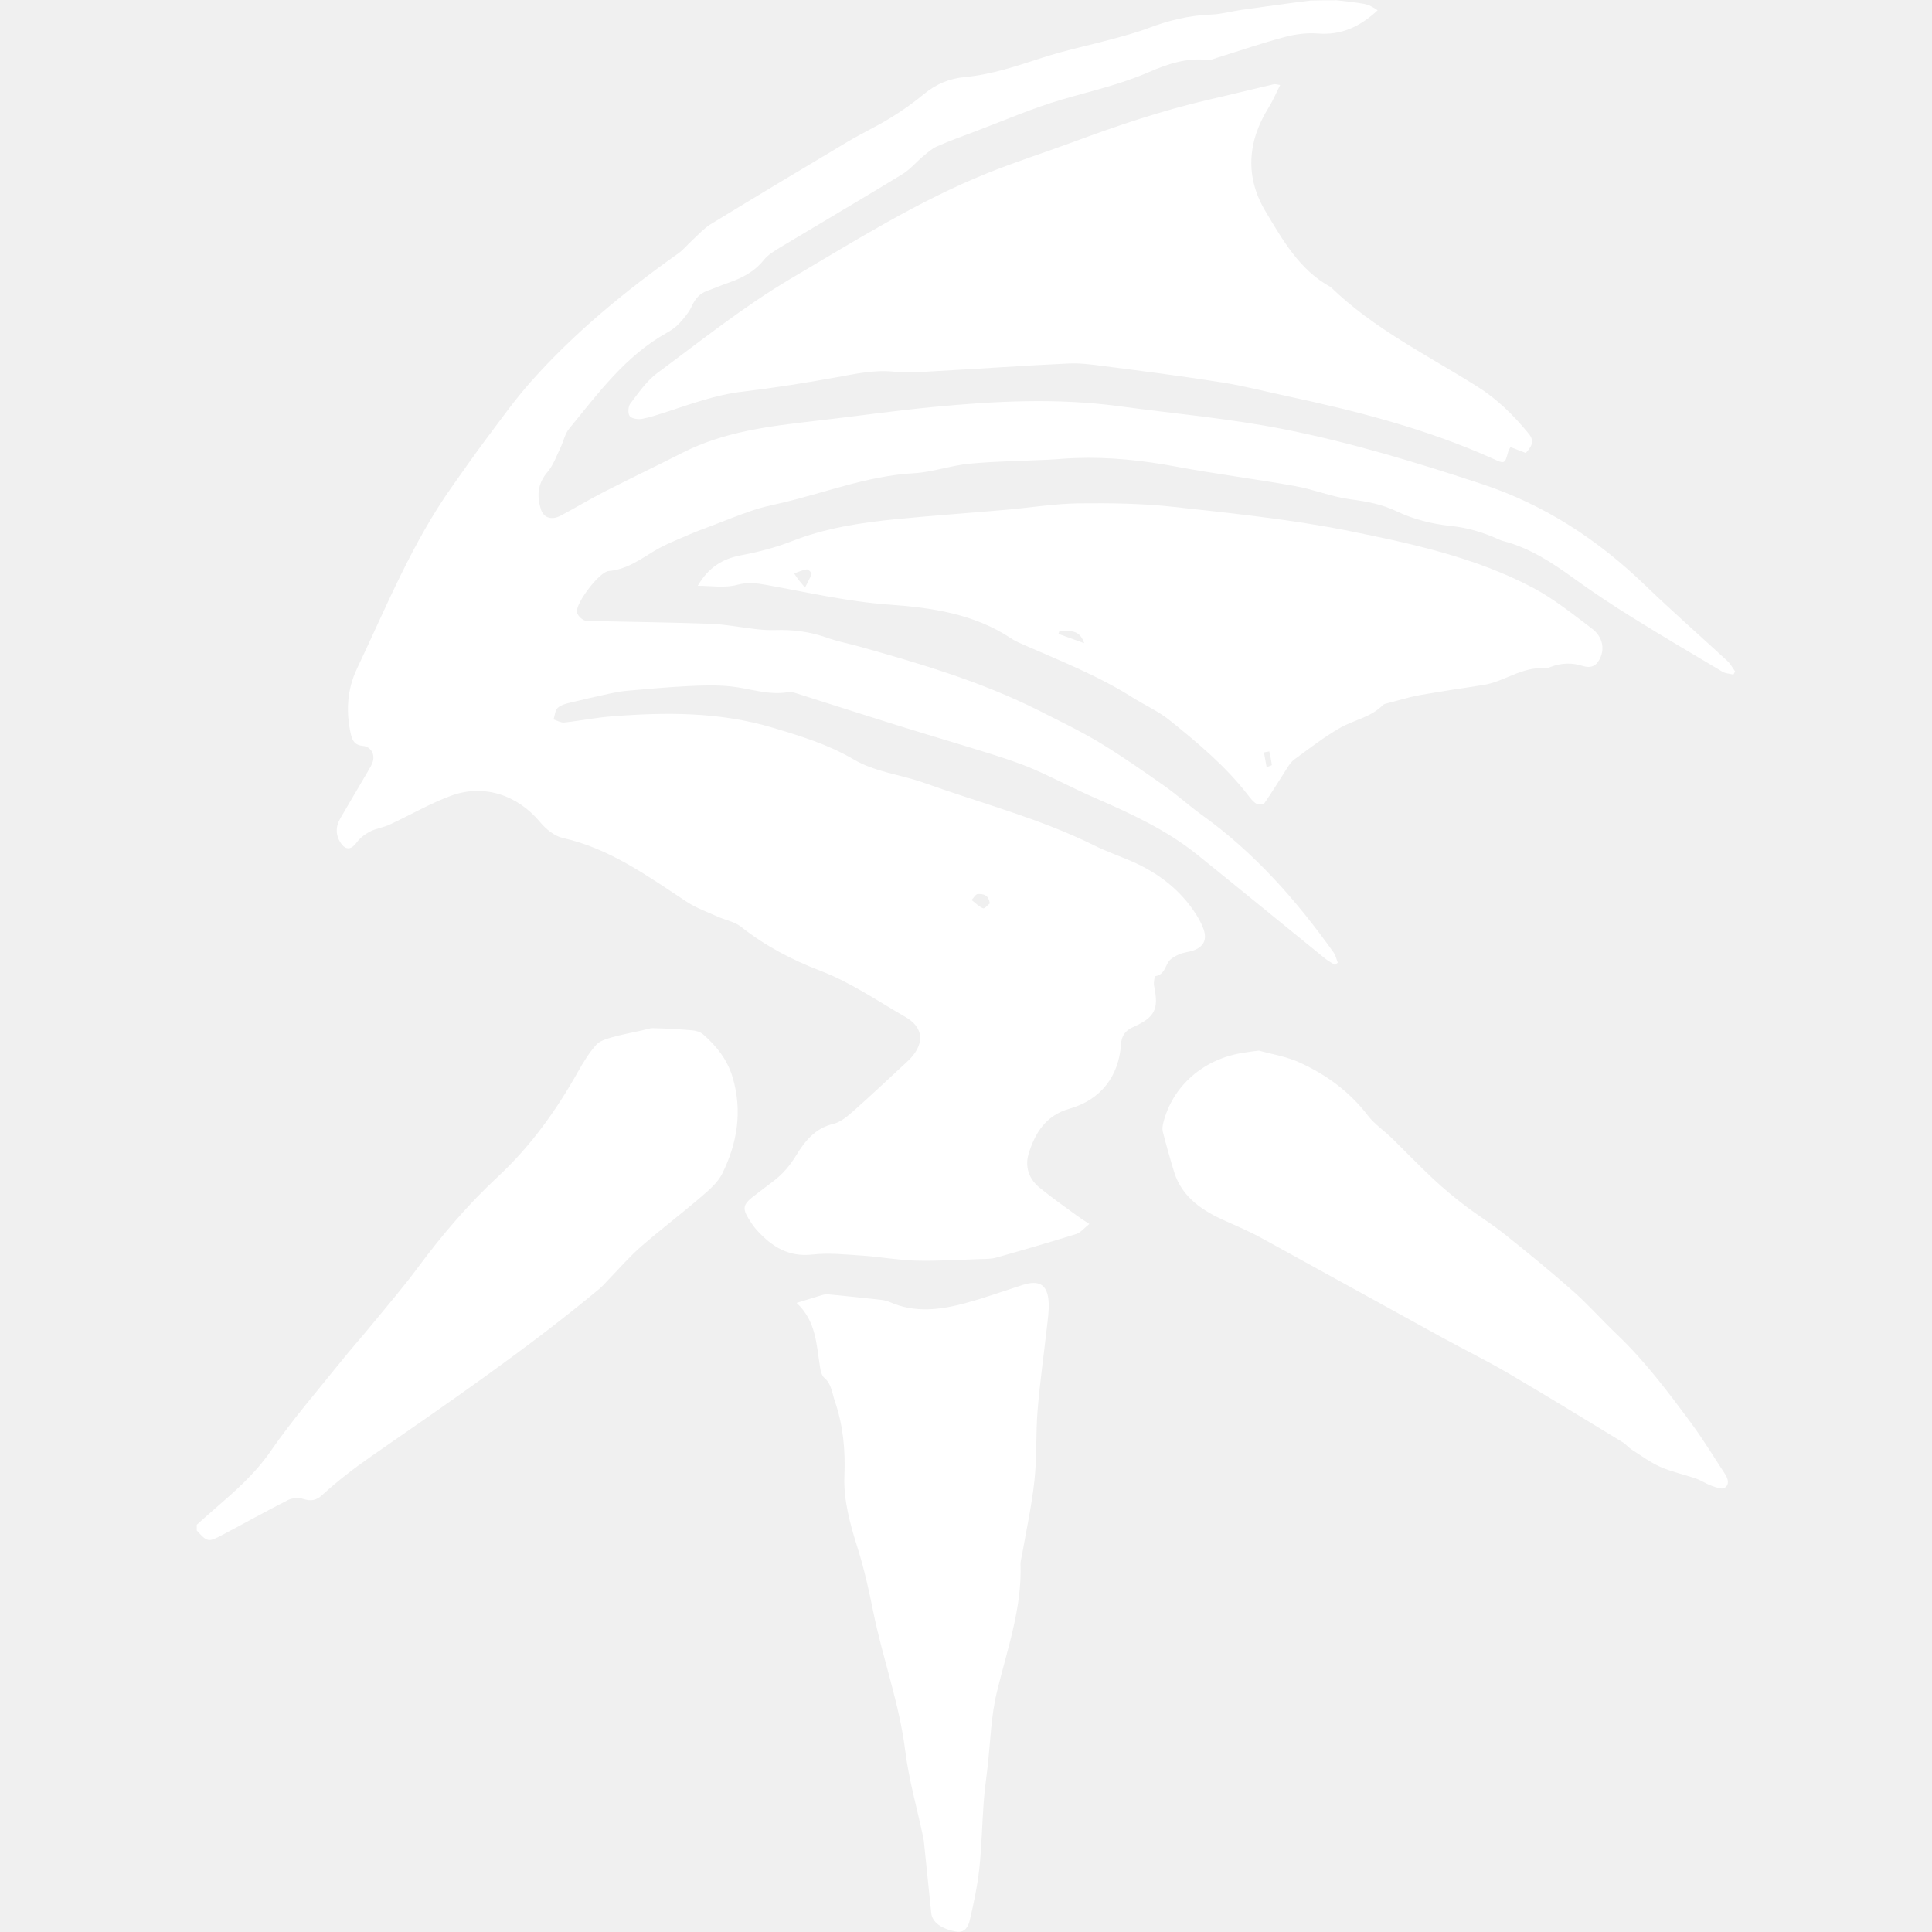
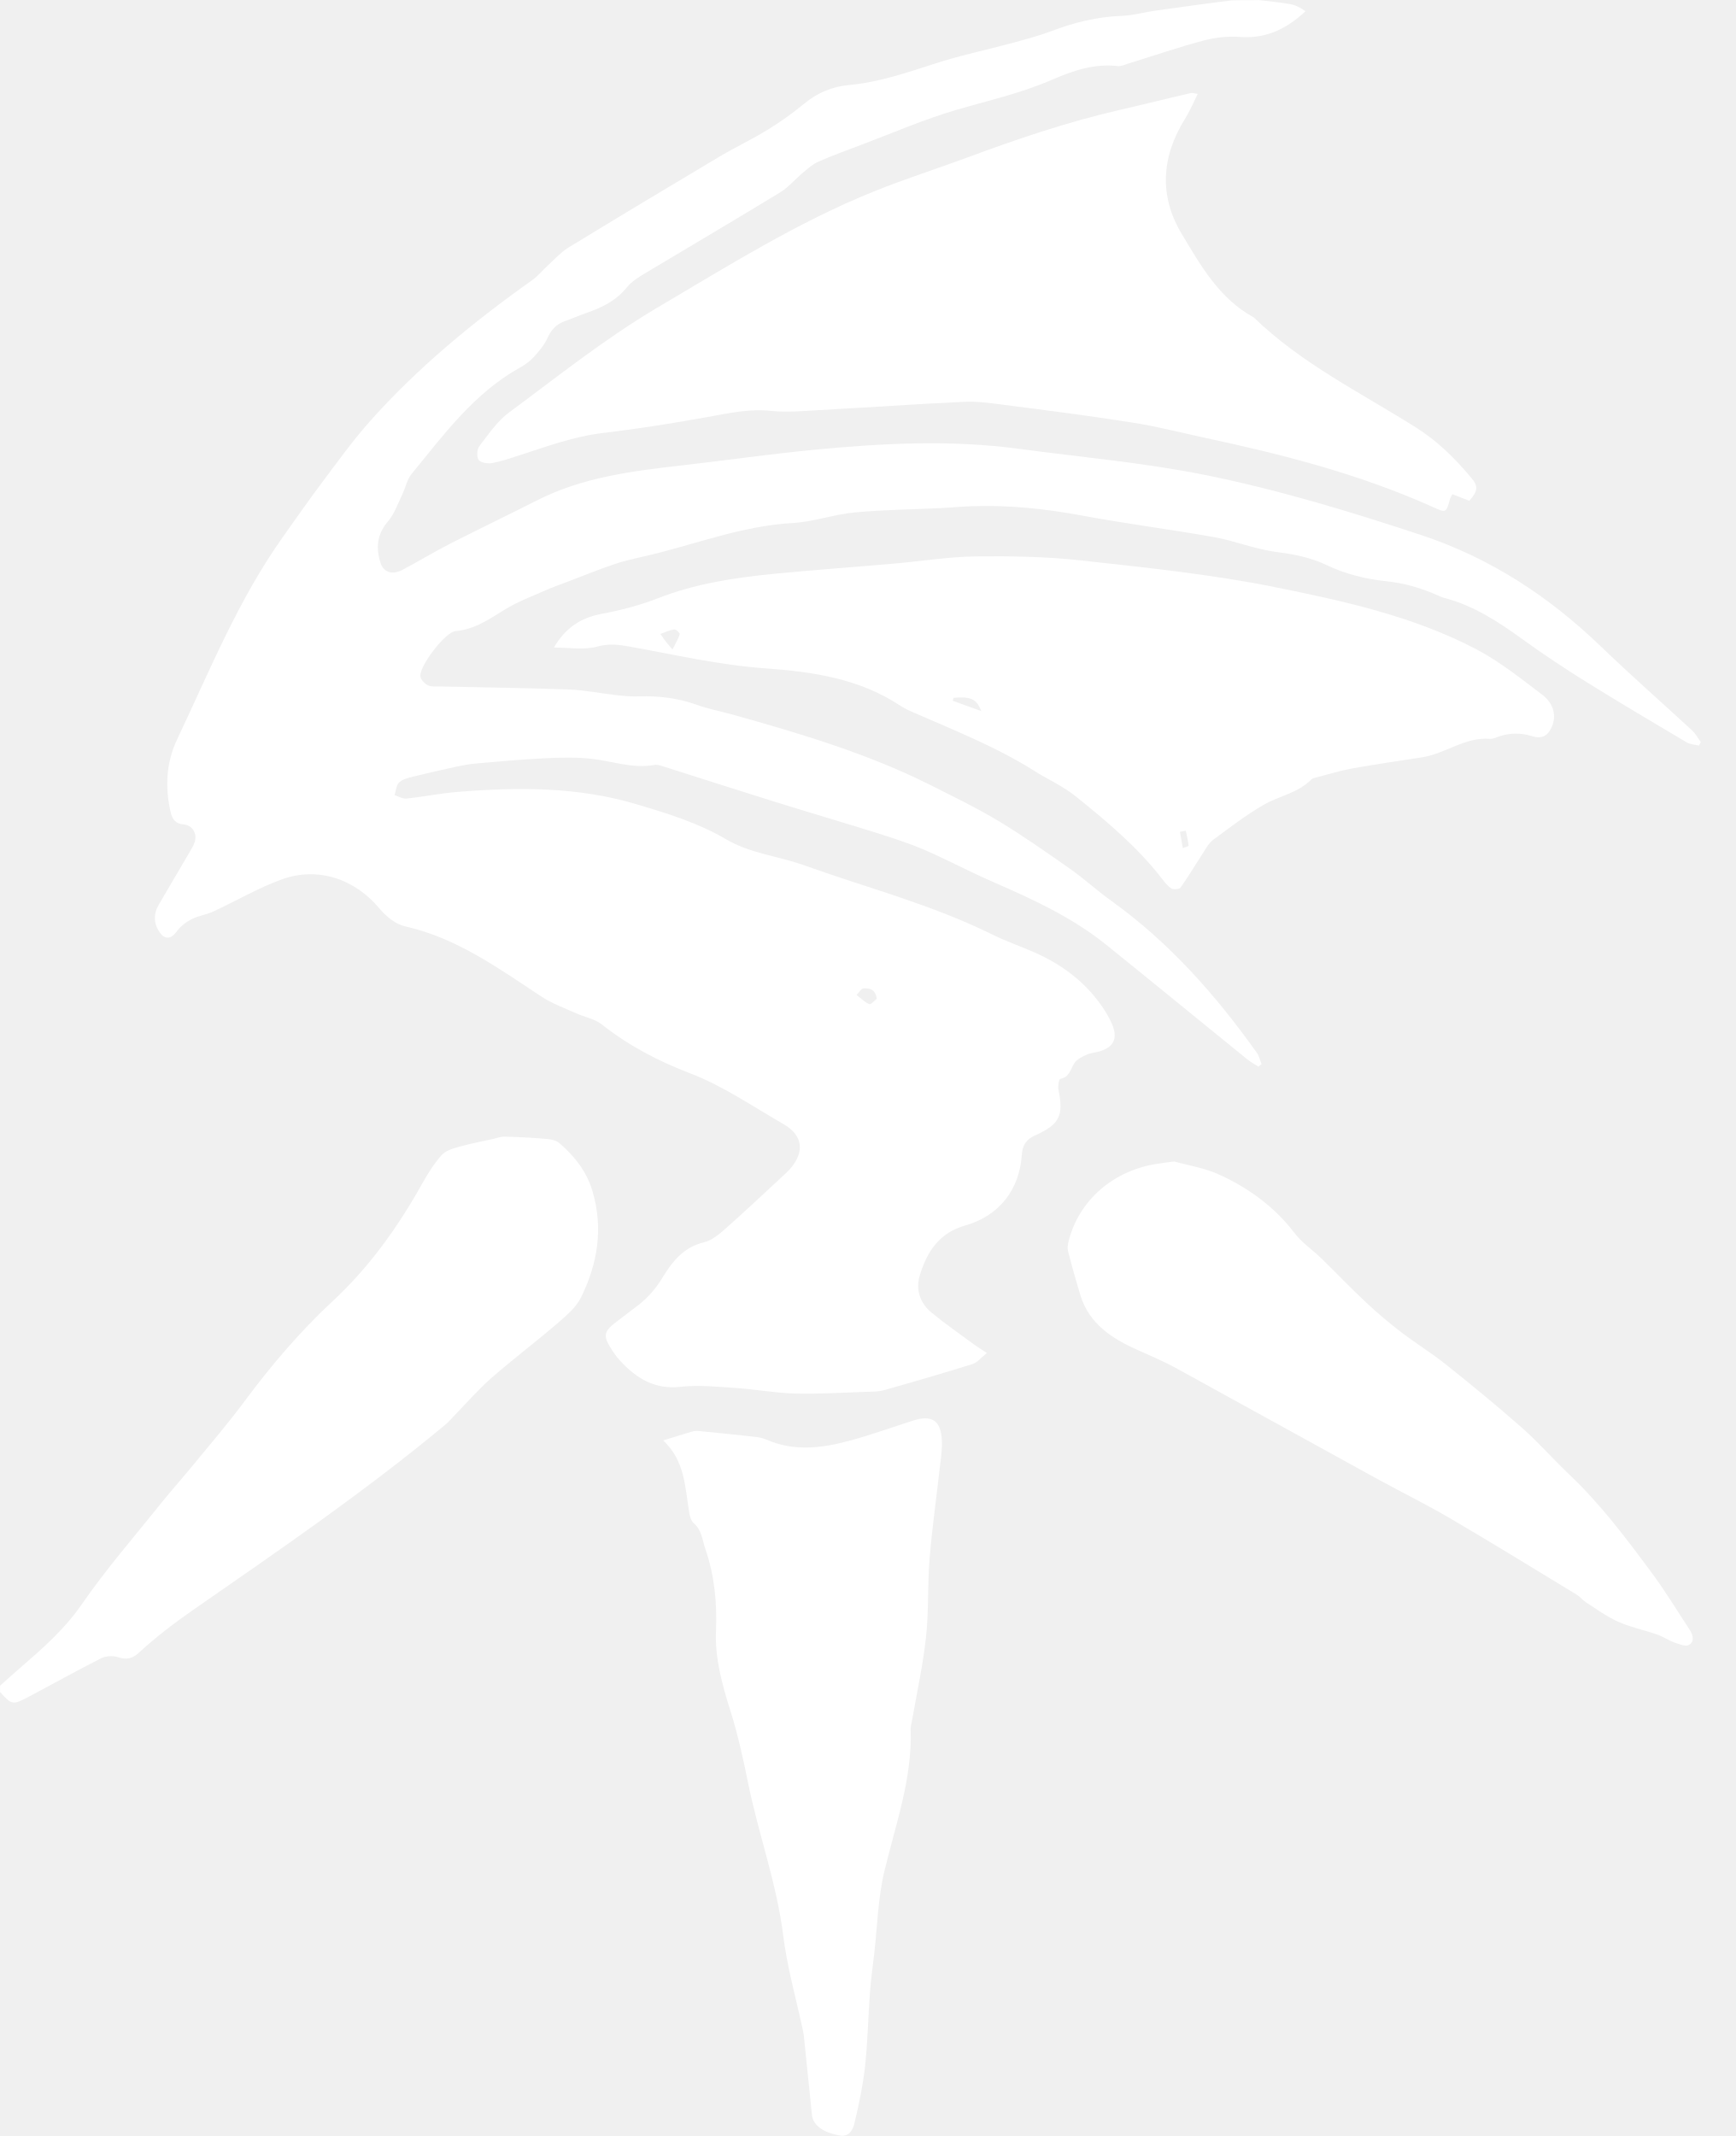
- <svg xmlns="http://www.w3.org/2000/svg" version="1.1" width="32" height="32" viewBox="0 0 32 32">
-   <path fill="#fff" d="M22.107 0.001c0.16 0.019 0.322 0.033 0.481 0.062 0.081 0.014 0.157 0.055 0.23 0.107-0.289 0.27-0.599 0.416-0.989 0.385-0.18-0.014-0.37 0.010-0.544 0.056-0.381 0.101-0.755 0.23-1.132 0.347-0.049 0.015-0.1 0.041-0.148 0.035-0.352-0.041-0.674 0.069-0.983 0.204-0.463 0.201-0.952 0.311-1.435 0.452-0.48 0.14-0.942 0.341-1.41 0.518-0.219 0.082-0.441 0.163-0.656 0.257-0.085 0.037-0.159 0.104-0.231 0.164-0.117 0.098-0.218 0.221-0.347 0.299-0.665 0.406-1.337 0.8-2.005 1.201-0.105 0.063-0.217 0.13-0.291 0.223-0.16 0.198-0.371 0.3-0.602 0.38-0.112 0.038-0.219 0.086-0.331 0.126-0.124 0.045-0.198 0.128-0.253 0.249-0.047 0.104-0.126 0.198-0.204 0.284-0.058 0.063-0.131 0.117-0.207 0.159-0.688 0.382-1.142 1.004-1.625 1.594-0.071 0.087-0.092 0.212-0.144 0.317-0.065 0.135-0.117 0.286-0.212 0.397-0.166 0.193-0.18 0.397-0.11 0.619 0.045 0.142 0.178 0.184 0.329 0.104 0.245-0.13 0.481-0.273 0.728-0.399 0.429-0.219 0.864-0.426 1.292-0.644 0.687-0.348 1.433-0.438 2.183-0.524 0.652-0.074 1.303-0.168 1.956-0.231 1.028-0.099 2.057-0.153 3.086-0.014 0.92 0.124 1.848 0.205 2.756 0.386 1.104 0.221 2.184 0.549 3.256 0.903 1.042 0.345 1.924 0.924 2.706 1.679 0.443 0.427 0.907 0.833 1.359 1.251 0.053 0.049 0.087 0.116 0.13 0.175-0.010 0.017-0.021 0.033-0.029 0.051-0.060-0.015-0.13-0.017-0.181-0.047-0.502-0.298-1.005-0.595-1.5-0.903-0.33-0.205-0.656-0.421-0.97-0.649-0.359-0.259-0.726-0.5-1.163-0.613-0.035-0.009-0.068-0.024-0.1-0.039-0.248-0.11-0.499-0.184-0.776-0.212-0.302-0.031-0.613-0.11-0.885-0.24-0.25-0.119-0.495-0.164-0.764-0.199-0.313-0.041-0.613-0.166-0.925-0.221-0.656-0.117-1.317-0.2-1.971-0.322-0.553-0.103-1.106-0.162-1.667-0.141-0.154 0.005-0.307 0.021-0.461 0.028-0.429 0.021-0.86 0.024-1.286 0.065-0.311 0.029-0.613 0.14-0.923 0.158-0.779 0.042-1.496 0.334-2.243 0.503-0.145 0.033-0.291 0.064-0.431 0.113-0.231 0.078-0.457 0.169-0.685 0.257-0.124 0.047-0.25 0.091-0.371 0.145-0.195 0.086-0.397 0.163-0.577 0.272-0.237 0.144-0.458 0.305-0.751 0.33-0.153 0.013-0.54 0.521-0.526 0.676 0.005 0.050 0.063 0.11 0.112 0.135 0.050 0.026 0.121 0.017 0.181 0.018 0.642 0.014 1.283 0.022 1.924 0.045 0.244 0.009 0.486 0.059 0.73 0.086 0.112 0.013 0.225 0.022 0.336 0.018 0.295-0.010 0.581 0.027 0.861 0.127 0.168 0.060 0.345 0.094 0.518 0.141 1.021 0.286 2.038 0.586 2.99 1.065 0.339 0.171 0.681 0.336 1.006 0.531 0.368 0.222 0.721 0.47 1.073 0.717 0.214 0.15 0.408 0.329 0.62 0.481 0.87 0.624 1.567 1.413 2.183 2.279 0.033 0.047 0.046 0.11 0.069 0.167-0.015 0.013-0.031 0.026-0.046 0.039-0.055-0.036-0.116-0.067-0.167-0.109-0.706-0.572-1.408-1.149-2.115-1.718-0.508-0.409-1.095-0.679-1.689-0.938-0.348-0.151-0.683-0.331-1.029-0.481-0.23-0.099-0.47-0.176-0.708-0.252-0.508-0.159-1.020-0.309-1.528-0.467-0.561-0.175-1.12-0.355-1.681-0.533-0.044-0.014-0.092-0.030-0.135-0.022-0.33 0.060-0.639-0.062-0.957-0.094-0.232-0.024-0.47-0.017-0.705-0.005-0.338 0.017-0.672 0.047-1.009 0.077-0.096 0.008-0.193 0.026-0.287 0.046-0.219 0.047-0.439 0.098-0.657 0.151-0.073 0.018-0.157 0.039-0.208 0.087-0.044 0.042-0.047 0.126-0.069 0.191 0.059 0.018 0.121 0.056 0.177 0.051 0.261-0.028 0.517-0.081 0.778-0.101 0.903-0.072 1.8-0.077 2.682 0.189 0.458 0.137 0.914 0.276 1.328 0.52 0.366 0.216 0.788 0.253 1.177 0.393 0.939 0.336 1.91 0.588 2.81 1.033 0.201 0.1 0.416 0.175 0.622 0.264 0.443 0.193 0.814 0.476 1.074 0.888 0.046 0.073 0.087 0.151 0.117 0.232 0.064 0.18 0.005 0.298-0.176 0.361-0.072 0.024-0.153 0.028-0.222 0.059-0.068 0.030-0.145 0.069-0.182 0.127-0.059 0.090-0.072 0.209-0.212 0.235-0.019 0.004-0.037 0.11-0.026 0.162 0.081 0.386 0.018 0.52-0.352 0.685-0.127 0.056-0.187 0.145-0.196 0.284-0.035 0.529-0.337 0.919-0.851 1.065-0.39 0.11-0.572 0.397-0.679 0.748-0.064 0.213 0.005 0.415 0.176 0.556 0.205 0.169 0.425 0.321 0.639 0.479 0.053 0.038 0.109 0.072 0.191 0.127-0.083 0.065-0.142 0.142-0.217 0.166-0.44 0.137-0.882 0.266-1.326 0.391-0.082 0.023-0.173 0.022-0.259 0.024-0.358 0.012-0.716 0.035-1.073 0.026-0.295-0.008-0.589-0.063-0.885-0.083-0.276-0.018-0.556-0.049-0.826-0.018-0.395 0.045-0.671-0.13-0.916-0.398-0.055-0.060-0.101-0.13-0.144-0.199-0.1-0.163-0.086-0.234 0.065-0.353 0.117-0.092 0.237-0.18 0.355-0.271 0.151-0.116 0.267-0.252 0.37-0.421 0.14-0.23 0.312-0.45 0.612-0.521 0.121-0.028 0.235-0.124 0.332-0.21 0.281-0.248 0.553-0.506 0.828-0.76 0.045-0.042 0.091-0.082 0.132-0.128 0.227-0.255 0.198-0.507-0.098-0.676-0.462-0.266-0.91-0.575-1.403-0.762-0.482-0.185-0.918-0.415-1.318-0.731-0.108-0.085-0.262-0.11-0.391-0.169-0.171-0.077-0.352-0.142-0.507-0.244-0.647-0.425-1.272-0.882-2.051-1.056-0.141-0.032-0.284-0.15-0.381-0.267-0.37-0.444-0.928-0.634-1.474-0.432-0.349 0.128-0.675 0.32-1.014 0.477-0.104 0.049-0.226 0.063-0.327 0.116-0.085 0.044-0.168 0.108-0.223 0.185-0.080 0.109-0.171 0.128-0.252 0.015-0.095-0.133-0.098-0.278-0.015-0.42 0.151-0.262 0.308-0.521 0.459-0.782 0.031-0.053 0.065-0.107 0.081-0.164 0.033-0.127-0.041-0.243-0.169-0.254-0.121-0.010-0.169-0.076-0.194-0.182-0.087-0.377-0.068-0.747 0.099-1.097 0.489-1.032 0.918-2.096 1.587-3.034 0.187-0.263 0.371-0.529 0.565-0.787 0.236-0.314 0.465-0.636 0.725-0.929 0.723-0.814 1.559-1.5 2.445-2.128 0.086-0.062 0.154-0.148 0.232-0.219 0.098-0.090 0.189-0.192 0.3-0.262 0.757-0.462 1.517-0.919 2.279-1.372 0.234-0.139 0.481-0.254 0.712-0.397 0.191-0.117 0.375-0.248 0.547-0.39 0.198-0.164 0.421-0.257 0.671-0.28 0.449-0.041 0.869-0.186 1.294-0.323 0.373-0.121 0.761-0.201 1.141-0.304 0.201-0.055 0.406-0.108 0.601-0.182 0.339-0.128 0.683-0.214 1.047-0.227 0.167-0.005 0.332-0.053 0.499-0.077 0.287-0.041 0.576-0.080 0.865-0.119 0.095-0.013 0.19-0.024 0.285-0.036 0.131-0.004 0.264-0.004 0.398-0.004zM16.394 14.965c-0.019-0.15-0.114-0.16-0.198-0.157-0.036 0.001-0.069 0.064-0.104 0.099 0.063 0.047 0.119 0.109 0.19 0.137 0.026 0.010 0.083-0.058 0.112-0.080z" />
-   <path fill="#fff" d="M3.258 25.256c0.095-0.085 0.19-0.171 0.286-0.254 0.34-0.295 0.675-0.584 0.938-0.965 0.361-0.522 0.779-1.005 1.177-1.5 0.163-0.203 0.338-0.398 0.502-0.599 0.257-0.313 0.521-0.621 0.762-0.946 0.399-0.538 0.832-1.045 1.32-1.499 0.548-0.509 0.975-1.106 1.337-1.754 0.085-0.151 0.178-0.302 0.293-0.431 0.059-0.068 0.168-0.1 0.262-0.127 0.166-0.047 0.336-0.078 0.506-0.116 0.059-0.013 0.118-0.037 0.177-0.036 0.216 0.006 0.431 0.017 0.646 0.036 0.063 0.005 0.136 0.027 0.182 0.067 0.222 0.195 0.4 0.416 0.488 0.711 0.166 0.559 0.078 1.090-0.171 1.595-0.076 0.153-0.225 0.277-0.359 0.393-0.323 0.277-0.663 0.534-0.984 0.814-0.193 0.168-0.361 0.363-0.539 0.547-0.050 0.051-0.096 0.107-0.151 0.153-1.205 1.002-2.497 1.885-3.782 2.777-0.287 0.2-0.559 0.408-0.814 0.643-0.094 0.086-0.183 0.103-0.308 0.063-0.076-0.026-0.183-0.019-0.255 0.017-0.366 0.185-0.724 0.386-1.086 0.577-0.237 0.126-0.25 0.121-0.426-0.072 0-0.031 0-0.062 0-0.092z" />
-   <path fill="#fff" d="M25.271 7.503c-0.091-0.035-0.171-0.065-0.253-0.098-0.017 0.032-0.029 0.049-0.035 0.068-0.059 0.217-0.058 0.214-0.259 0.123-1.090-0.49-2.239-0.785-3.403-1.034-0.361-0.077-0.719-0.171-1.082-0.228-0.647-0.103-1.297-0.185-1.947-0.269-0.198-0.026-0.399-0.054-0.597-0.044-0.721 0.033-1.441 0.085-2.162 0.124-0.24 0.013-0.482 0.037-0.719 0.012-0.33-0.036-0.64 0.035-0.959 0.092-0.518 0.094-1.041 0.177-1.564 0.239-0.434 0.051-0.835 0.2-1.244 0.332-0.136 0.044-0.273 0.092-0.413 0.118-0.065 0.012-0.171-0.003-0.204-0.046s-0.027-0.159 0.010-0.207c0.136-0.178 0.268-0.373 0.444-0.504 0.725-0.536 1.435-1.105 2.209-1.563 1.061-0.626 2.111-1.287 3.261-1.75 0.459-0.185 0.933-0.336 1.399-0.508 0.744-0.276 1.496-0.531 2.271-0.71 0.359-0.082 0.716-0.172 1.075-0.255 0.022-0.005 0.049 0.005 0.104 0.013-0.068 0.136-0.121 0.262-0.192 0.376-0.353 0.565-0.388 1.155-0.050 1.717 0.284 0.474 0.563 0.973 1.081 1.255 0.711 0.69 1.598 1.125 2.424 1.645 0.33 0.207 0.593 0.468 0.837 0.761 0.108 0.124 0.095 0.203-0.032 0.341z" />
-   <path fill="#fff" d="M11.558 9.701c0.172-0.296 0.403-0.445 0.711-0.503 0.285-0.054 0.571-0.127 0.841-0.232 0.561-0.221 1.146-0.309 1.739-0.368 0.602-0.059 1.206-0.101 1.809-0.154 0.403-0.035 0.803-0.101 1.206-0.107 0.527-0.006 1.059 0.001 1.581 0.059 0.973 0.108 1.952 0.207 2.909 0.4 1.036 0.209 2.080 0.436 3.029 0.935 0.35 0.185 0.666 0.439 0.983 0.679 0.175 0.132 0.212 0.321 0.142 0.48-0.059 0.137-0.15 0.185-0.295 0.14-0.173-0.055-0.343-0.051-0.512 0.010-0.038 0.014-0.080 0.033-0.118 0.030-0.376-0.032-0.671 0.225-1.023 0.277-0.349 0.053-0.699 0.105-1.047 0.167-0.176 0.032-0.348 0.086-0.521 0.131-0.029 0.008-0.067 0.013-0.086 0.032-0.198 0.204-0.48 0.246-0.713 0.38-0.266 0.153-0.509 0.341-0.757 0.524-0.063 0.046-0.107 0.124-0.15 0.193-0.114 0.175-0.221 0.354-0.34 0.524-0.018 0.026-0.103 0.033-0.136 0.014-0.055-0.032-0.098-0.090-0.139-0.142-0.37-0.48-0.832-0.865-1.299-1.241-0.185-0.149-0.409-0.248-0.612-0.376-0.575-0.363-1.205-0.611-1.824-0.882-0.065-0.028-0.132-0.059-0.191-0.099-0.612-0.406-1.315-0.508-2.019-0.558-0.69-0.049-1.358-0.205-2.033-0.326-0.159-0.028-0.304-0.049-0.476-0.003-0.208 0.058-0.439 0.017-0.66 0.017zM13.334 9.731c0.045-0.091 0.086-0.157 0.108-0.227 0.005-0.017-0.055-0.077-0.080-0.073-0.067 0.008-0.131 0.040-0.209 0.067 0.036 0.053 0.049 0.074 0.064 0.094 0.027 0.036 0.058 0.069 0.117 0.14zM17.546 10.455c-0.005 0.014-0.010 0.028-0.015 0.044 0.131 0.047 0.262 0.095 0.427 0.154-0.065-0.184-0.163-0.219-0.412-0.198zM21.022 12.446c-0.029 0.005-0.058 0.012-0.087 0.017 0.014 0.081 0.029 0.162 0.044 0.243 0.029-0.012 0.086-0.027 0.086-0.035-0.008-0.076-0.026-0.15-0.042-0.225z" />
-   <path fill="#fff" d="M13.192 21.581c0.171-0.053 0.296-0.092 0.423-0.13 0.033-0.010 0.072-0.015 0.107-0.012 0.278 0.027 0.557 0.055 0.834 0.086 0.060 0.006 0.124 0.017 0.18 0.041 0.42 0.186 0.844 0.13 1.265 0.015 0.316-0.086 0.625-0.198 0.938-0.298 0.277-0.089 0.415-0.003 0.43 0.29 0.008 0.136-0.014 0.275-0.029 0.411-0.051 0.458-0.117 0.915-0.154 1.374-0.032 0.388-0.010 0.782-0.053 1.168-0.045 0.417-0.136 0.829-0.208 1.242-0.008 0.045-0.023 0.091-0.022 0.136 0.026 0.735-0.222 1.418-0.391 2.119-0.099 0.404-0.107 0.83-0.155 1.247-0.022 0.194-0.050 0.386-0.064 0.58-0.027 0.367-0.033 0.737-0.073 1.104-0.032 0.287-0.092 0.574-0.159 0.856-0.023 0.098-0.080 0.21-0.225 0.183-0.252-0.046-0.397-0.157-0.412-0.309-0.041-0.397-0.081-0.792-0.122-1.188-0.003-0.021-0.006-0.040-0.010-0.060-0.101-0.48-0.239-0.956-0.299-1.441-0.098-0.784-0.372-1.522-0.527-2.289-0.073-0.361-0.151-0.717-0.263-1.072-0.121-0.382-0.234-0.793-0.217-1.186 0.018-0.435-0.021-0.841-0.16-1.245-0.046-0.132-0.051-0.278-0.173-0.382-0.041-0.035-0.060-0.108-0.069-0.167-0.062-0.375-0.062-0.77-0.39-1.074z" />
-   <path fill="#fff" d="M20.851 17.401c0.208 0.059 0.461 0.098 0.683 0.201 0.436 0.201 0.82 0.48 1.118 0.87 0.11 0.145 0.27 0.252 0.402 0.38 0.227 0.222 0.447 0.452 0.679 0.669 0.167 0.157 0.344 0.304 0.526 0.444 0.216 0.164 0.448 0.307 0.66 0.476 0.385 0.307 0.767 0.619 1.136 0.945 0.253 0.223 0.476 0.479 0.721 0.711 0.467 0.444 0.852 0.957 1.233 1.472 0.201 0.271 0.376 0.562 0.562 0.844 0.054 0.081 0.078 0.18-0.008 0.231-0.047 0.028-0.145-0.010-0.214-0.035-0.090-0.032-0.172-0.089-0.263-0.121-0.194-0.067-0.397-0.109-0.583-0.191-0.171-0.076-0.325-0.19-0.483-0.291-0.051-0.033-0.090-0.086-0.142-0.117-0.63-0.382-1.258-0.77-1.894-1.142-0.358-0.209-0.731-0.393-1.095-0.592-0.997-0.548-1.992-1.097-2.989-1.646-0.195-0.108-0.399-0.195-0.603-0.286-0.367-0.162-0.719-0.386-0.85-0.812-0.068-0.221-0.13-0.443-0.187-0.665-0.012-0.046-0.004-0.101 0.008-0.149 0.153-0.612 0.671-1.064 1.332-1.161 0.072-0.013 0.144-0.021 0.252-0.035z" />
+ <svg xmlns="http://www.w3.org/2000/svg" version="1.1" width="26" height="32" viewBox="0 0 26 32">
+   <path fill="#fff" d="M18.849 0c0.16 0.019 0.322 0.033 0.481 0.062 0.081 0.014 0.157 0.055 0.23 0.106-0.289 0.27-0.599 0.416-0.989 0.385-0.18-0.014-0.37 0.010-0.544 0.056-0.381 0.101-0.755 0.23-1.132 0.346-0.049 0.015-0.1 0.041-0.148 0.035-0.352-0.041-0.674 0.069-0.983 0.204-0.463 0.201-0.952 0.311-1.435 0.452-0.48 0.14-0.942 0.341-1.41 0.518-0.219 0.082-0.441 0.163-0.656 0.257-0.085 0.037-0.159 0.104-0.231 0.164-0.117 0.098-0.218 0.221-0.347 0.299-0.665 0.406-1.337 0.8-2.005 1.201-0.105 0.063-0.217 0.13-0.291 0.223-0.16 0.198-0.371 0.3-0.602 0.38-0.112 0.038-0.219 0.086-0.331 0.126-0.124 0.045-0.198 0.128-0.253 0.249-0.047 0.104-0.126 0.198-0.204 0.284-0.058 0.063-0.131 0.117-0.207 0.159-0.688 0.382-1.142 1.004-1.625 1.594-0.071 0.087-0.092 0.212-0.144 0.317-0.065 0.135-0.117 0.286-0.212 0.397-0.166 0.193-0.18 0.397-0.11 0.619 0.045 0.142 0.178 0.184 0.329 0.104 0.245-0.13 0.481-0.273 0.728-0.399 0.429-0.219 0.864-0.426 1.292-0.644 0.687-0.348 1.433-0.438 2.183-0.524 0.652-0.074 1.303-0.168 1.956-0.231 1.028-0.099 2.057-0.153 3.086-0.014 0.92 0.124 1.848 0.205 2.757 0.386 1.104 0.221 2.184 0.549 3.256 0.903 1.042 0.345 1.924 0.924 2.706 1.679 0.443 0.427 0.907 0.833 1.359 1.251 0.053 0.049 0.087 0.116 0.13 0.175-0.010 0.017-0.021 0.033-0.029 0.051-0.060-0.015-0.13-0.017-0.181-0.047-0.502-0.298-1.005-0.595-1.5-0.903-0.33-0.205-0.656-0.421-0.97-0.649-0.359-0.259-0.726-0.5-1.163-0.613-0.035-0.009-0.068-0.024-0.1-0.039-0.248-0.11-0.499-0.184-0.776-0.212-0.302-0.031-0.613-0.11-0.885-0.24-0.25-0.119-0.495-0.164-0.764-0.199-0.313-0.041-0.613-0.166-0.925-0.221-0.656-0.117-1.317-0.2-1.971-0.322-0.553-0.103-1.106-0.162-1.667-0.141-0.154 0.005-0.307 0.021-0.461 0.028-0.429 0.021-0.86 0.024-1.286 0.065-0.311 0.029-0.613 0.14-0.923 0.158-0.779 0.042-1.496 0.334-2.243 0.503-0.145 0.033-0.291 0.064-0.431 0.113-0.231 0.078-0.457 0.169-0.685 0.257-0.124 0.047-0.25 0.091-0.371 0.145-0.195 0.086-0.397 0.163-0.577 0.272-0.237 0.144-0.458 0.305-0.751 0.33-0.153 0.013-0.54 0.521-0.526 0.676 0.005 0.050 0.063 0.11 0.112 0.135s0.121 0.017 0.181 0.018c0.642 0.014 1.283 0.022 1.924 0.045 0.244 0.009 0.486 0.059 0.73 0.086 0.112 0.013 0.225 0.022 0.336 0.018 0.295-0.010 0.581 0.027 0.861 0.127 0.168 0.060 0.345 0.094 0.518 0.141 1.021 0.286 2.038 0.586 2.99 1.065 0.339 0.171 0.681 0.336 1.006 0.531 0.368 0.222 0.721 0.47 1.073 0.717 0.214 0.15 0.408 0.329 0.62 0.481 0.87 0.624 1.567 1.413 2.183 2.279 0.033 0.047 0.046 0.11 0.069 0.167-0.015 0.013-0.031 0.026-0.046 0.039-0.055-0.036-0.116-0.067-0.167-0.109-0.706-0.572-1.408-1.149-2.115-1.718-0.508-0.409-1.095-0.679-1.689-0.938-0.348-0.151-0.683-0.331-1.029-0.481-0.23-0.099-0.47-0.176-0.708-0.252-0.508-0.159-1.020-0.309-1.528-0.467-0.561-0.175-1.12-0.355-1.681-0.533-0.044-0.014-0.092-0.030-0.135-0.022-0.33 0.060-0.639-0.062-0.957-0.094-0.232-0.024-0.47-0.017-0.705-0.005-0.338 0.017-0.672 0.047-1.009 0.077-0.096 0.008-0.192 0.026-0.287 0.046-0.219 0.047-0.439 0.098-0.657 0.151-0.073 0.018-0.157 0.039-0.208 0.087-0.044 0.042-0.047 0.126-0.069 0.191 0.059 0.018 0.121 0.056 0.177 0.051 0.261-0.028 0.517-0.081 0.778-0.101 0.903-0.072 1.8-0.077 2.682 0.189 0.458 0.137 0.914 0.276 1.328 0.52 0.366 0.216 0.788 0.253 1.177 0.393 0.939 0.336 1.91 0.588 2.81 1.033 0.201 0.1 0.416 0.175 0.622 0.264 0.443 0.193 0.814 0.476 1.074 0.888 0.046 0.073 0.087 0.151 0.117 0.232 0.064 0.18 0.005 0.298-0.176 0.361-0.072 0.024-0.153 0.028-0.222 0.059-0.068 0.030-0.145 0.069-0.182 0.127-0.059 0.090-0.072 0.209-0.212 0.235-0.019 0.004-0.037 0.11-0.026 0.162 0.081 0.386 0.018 0.52-0.352 0.685-0.127 0.056-0.187 0.145-0.196 0.284-0.035 0.529-0.338 0.919-0.851 1.065-0.39 0.11-0.572 0.397-0.679 0.748-0.064 0.213 0.005 0.415 0.176 0.556 0.205 0.169 0.425 0.321 0.639 0.479 0.053 0.038 0.109 0.072 0.191 0.127-0.083 0.065-0.142 0.142-0.217 0.166-0.44 0.137-0.882 0.266-1.326 0.391-0.082 0.023-0.173 0.022-0.259 0.024-0.358 0.012-0.716 0.035-1.073 0.026-0.295-0.008-0.589-0.063-0.885-0.083-0.276-0.018-0.556-0.049-0.826-0.018-0.395 0.045-0.671-0.13-0.916-0.398-0.055-0.060-0.101-0.13-0.144-0.199-0.1-0.163-0.086-0.234 0.065-0.353 0.117-0.092 0.237-0.18 0.355-0.271 0.151-0.116 0.267-0.252 0.37-0.421 0.14-0.23 0.312-0.45 0.612-0.521 0.121-0.028 0.235-0.124 0.332-0.21 0.281-0.248 0.553-0.506 0.828-0.76 0.045-0.042 0.091-0.082 0.132-0.128 0.227-0.255 0.198-0.507-0.098-0.676-0.462-0.266-0.91-0.575-1.403-0.762-0.482-0.185-0.918-0.415-1.318-0.731-0.108-0.085-0.262-0.11-0.391-0.169-0.171-0.077-0.352-0.142-0.507-0.244-0.647-0.425-1.272-0.882-2.051-1.056-0.141-0.032-0.284-0.15-0.381-0.267-0.37-0.444-0.928-0.634-1.474-0.432-0.349 0.128-0.675 0.32-1.014 0.477-0.104 0.049-0.226 0.063-0.327 0.116-0.085 0.044-0.168 0.108-0.223 0.185-0.080 0.109-0.171 0.128-0.252 0.015-0.095-0.133-0.098-0.278-0.015-0.42 0.151-0.262 0.308-0.521 0.459-0.782 0.031-0.053 0.065-0.107 0.081-0.164 0.033-0.127-0.041-0.243-0.169-0.254-0.121-0.010-0.169-0.076-0.194-0.182-0.087-0.377-0.068-0.747 0.099-1.097 0.489-1.032 0.918-2.096 1.587-3.034 0.187-0.263 0.371-0.529 0.565-0.787 0.236-0.314 0.465-0.636 0.725-0.929 0.723-0.814 1.559-1.5 2.445-2.128 0.086-0.062 0.154-0.148 0.232-0.219 0.098-0.090 0.189-0.192 0.3-0.262 0.757-0.462 1.517-0.919 2.279-1.372 0.234-0.139 0.481-0.254 0.712-0.397 0.191-0.117 0.375-0.248 0.547-0.39 0.198-0.164 0.421-0.257 0.671-0.28 0.449-0.041 0.869-0.186 1.294-0.323 0.373-0.121 0.761-0.201 1.141-0.304 0.201-0.055 0.406-0.108 0.601-0.182 0.339-0.128 0.683-0.214 1.047-0.227 0.167-0.005 0.332-0.053 0.499-0.077 0.287-0.041 0.576-0.080 0.865-0.119 0.095-0.013 0.19-0.024 0.285-0.036 0.131-0.004 0.264-0.004 0.398-0.004zM13.136 14.964c-0.019-0.15-0.114-0.16-0.198-0.157-0.036 0.001-0.069 0.064-0.104 0.099 0.063 0.047 0.119 0.109 0.19 0.137 0.026 0.010 0.083-0.058 0.112-0.080z" />
+   <path fill="#fff" d="M0 25.255c0.095-0.085 0.19-0.171 0.286-0.254 0.34-0.295 0.675-0.584 0.938-0.965 0.361-0.522 0.779-1.005 1.177-1.5 0.163-0.203 0.337-0.398 0.502-0.599 0.257-0.313 0.521-0.621 0.762-0.946 0.399-0.538 0.832-1.045 1.32-1.499 0.548-0.509 0.975-1.106 1.337-1.754 0.085-0.151 0.178-0.302 0.293-0.431 0.059-0.068 0.168-0.1 0.262-0.127 0.166-0.047 0.336-0.078 0.506-0.116 0.059-0.013 0.118-0.037 0.177-0.036 0.216 0.006 0.431 0.017 0.646 0.036 0.063 0.005 0.136 0.027 0.182 0.067 0.222 0.195 0.4 0.416 0.488 0.711 0.166 0.559 0.078 1.090-0.171 1.595-0.076 0.153-0.225 0.277-0.359 0.393-0.323 0.277-0.663 0.534-0.984 0.814-0.192 0.168-0.361 0.363-0.539 0.547-0.050 0.051-0.096 0.107-0.151 0.153-1.205 1.002-2.497 1.885-3.782 2.777-0.287 0.2-0.559 0.408-0.814 0.643-0.094 0.086-0.183 0.103-0.308 0.063-0.076-0.026-0.183-0.019-0.255 0.017-0.366 0.185-0.724 0.386-1.086 0.577-0.237 0.126-0.25 0.121-0.426-0.072 0-0.031 0-0.062 0-0.092z" />
+   <path fill="#fff" d="M22.013 7.502c-0.091-0.035-0.171-0.065-0.253-0.098-0.017 0.032-0.029 0.049-0.035 0.068-0.059 0.217-0.058 0.214-0.259 0.123-1.090-0.49-2.239-0.785-3.403-1.034-0.361-0.077-0.719-0.171-1.082-0.228-0.647-0.103-1.297-0.185-1.947-0.269-0.198-0.026-0.399-0.054-0.597-0.044-0.721 0.033-1.441 0.085-2.162 0.124-0.24 0.013-0.482 0.037-0.719 0.012-0.33-0.036-0.64 0.035-0.959 0.092-0.518 0.094-1.041 0.177-1.564 0.239-0.434 0.051-0.835 0.2-1.244 0.332-0.136 0.044-0.273 0.092-0.413 0.118-0.065 0.012-0.171-0.003-0.204-0.046s-0.027-0.159 0.010-0.207c0.136-0.178 0.268-0.373 0.444-0.504 0.725-0.536 1.435-1.105 2.209-1.563 1.061-0.626 2.111-1.287 3.261-1.75 0.459-0.185 0.933-0.336 1.399-0.508 0.744-0.276 1.496-0.531 2.271-0.71 0.359-0.082 0.716-0.172 1.075-0.255 0.022-0.005 0.049 0.005 0.104 0.013-0.068 0.136-0.121 0.262-0.192 0.376-0.353 0.565-0.388 1.155-0.050 1.717 0.284 0.474 0.563 0.973 1.081 1.255 0.711 0.69 1.598 1.125 2.424 1.645 0.33 0.207 0.593 0.468 0.837 0.761 0.108 0.124 0.095 0.203-0.032 0.341z" />
+   <path fill="#fff" d="M8.3 9.7c0.172-0.296 0.403-0.445 0.711-0.503 0.285-0.054 0.571-0.127 0.841-0.232 0.561-0.221 1.146-0.309 1.739-0.368 0.602-0.059 1.206-0.101 1.809-0.154 0.403-0.035 0.803-0.101 1.206-0.107 0.527-0.006 1.059 0.001 1.581 0.059 0.973 0.108 1.952 0.207 2.909 0.4 1.036 0.209 2.080 0.436 3.029 0.935 0.35 0.185 0.666 0.439 0.983 0.679 0.175 0.132 0.212 0.321 0.142 0.48-0.059 0.137-0.15 0.185-0.295 0.14-0.173-0.055-0.343-0.051-0.512 0.010-0.038 0.014-0.080 0.033-0.118 0.030-0.376-0.032-0.671 0.225-1.023 0.277-0.349 0.053-0.699 0.105-1.047 0.167-0.176 0.032-0.348 0.086-0.521 0.131-0.029 0.008-0.067 0.013-0.086 0.032-0.198 0.204-0.48 0.246-0.713 0.38-0.266 0.153-0.509 0.341-0.757 0.524-0.063 0.046-0.107 0.124-0.15 0.193-0.114 0.175-0.221 0.354-0.34 0.524-0.018 0.026-0.103 0.033-0.136 0.014-0.055-0.032-0.098-0.090-0.139-0.142-0.37-0.48-0.832-0.865-1.299-1.241-0.185-0.149-0.409-0.248-0.612-0.376-0.575-0.363-1.205-0.611-1.824-0.882-0.065-0.028-0.132-0.059-0.191-0.099-0.612-0.406-1.315-0.508-2.019-0.558-0.69-0.049-1.358-0.205-2.033-0.326-0.159-0.028-0.304-0.049-0.476-0.003-0.208 0.058-0.439 0.017-0.66 0.017zM10.076 9.73c0.045-0.091 0.086-0.157 0.108-0.227 0.005-0.017-0.055-0.077-0.080-0.073-0.067 0.008-0.131 0.040-0.209 0.067 0.036 0.053 0.049 0.074 0.064 0.094 0.027 0.036 0.058 0.069 0.117 0.14zM14.288 10.454c-0.005 0.014-0.010 0.028-0.015 0.044 0.131 0.047 0.262 0.095 0.427 0.154-0.065-0.184-0.163-0.219-0.412-0.198zM17.765 12.445c-0.029 0.005-0.058 0.012-0.087 0.017 0.014 0.081 0.029 0.162 0.044 0.243 0.029-0.012 0.086-0.027 0.086-0.035-0.008-0.076-0.026-0.15-0.042-0.225z" />
+   <path fill="#fff" d="M9.934 21.58c0.171-0.053 0.296-0.092 0.423-0.13 0.033-0.010 0.072-0.015 0.107-0.012 0.278 0.027 0.557 0.055 0.834 0.086 0.060 0.006 0.124 0.017 0.18 0.041 0.42 0.186 0.844 0.13 1.265 0.015 0.316-0.086 0.625-0.198 0.938-0.298 0.277-0.089 0.415-0.003 0.43 0.29 0.008 0.136-0.014 0.275-0.030 0.411-0.051 0.458-0.117 0.915-0.154 1.374-0.032 0.388-0.010 0.782-0.053 1.168-0.045 0.417-0.136 0.829-0.208 1.242-0.008 0.045-0.023 0.091-0.022 0.136 0.026 0.735-0.222 1.418-0.391 2.119-0.099 0.404-0.107 0.83-0.155 1.247-0.022 0.194-0.050 0.386-0.064 0.58-0.027 0.367-0.033 0.737-0.073 1.104-0.032 0.287-0.092 0.574-0.159 0.856-0.023 0.098-0.080 0.21-0.225 0.183-0.252-0.046-0.397-0.157-0.412-0.309-0.041-0.397-0.081-0.792-0.122-1.188-0.003-0.021-0.006-0.040-0.010-0.060-0.101-0.48-0.239-0.956-0.299-1.441-0.098-0.784-0.372-1.522-0.527-2.289-0.073-0.361-0.151-0.717-0.263-1.072-0.121-0.382-0.234-0.793-0.217-1.186 0.018-0.435-0.021-0.841-0.16-1.245-0.046-0.132-0.051-0.278-0.173-0.382-0.041-0.035-0.060-0.108-0.069-0.167-0.062-0.375-0.062-0.77-0.39-1.074z" />
+   <path fill="#fff" d="M17.593 17.4c0.208 0.059 0.461 0.098 0.683 0.201 0.436 0.201 0.82 0.48 1.118 0.87 0.11 0.145 0.27 0.252 0.402 0.38 0.227 0.222 0.447 0.452 0.679 0.669 0.167 0.157 0.344 0.304 0.526 0.444 0.216 0.164 0.448 0.307 0.66 0.476 0.385 0.307 0.767 0.619 1.136 0.945 0.253 0.223 0.476 0.479 0.721 0.711 0.467 0.444 0.852 0.957 1.233 1.472 0.201 0.271 0.376 0.562 0.562 0.844 0.054 0.081 0.078 0.18-0.008 0.231-0.047 0.028-0.145-0.010-0.214-0.035-0.090-0.032-0.172-0.089-0.263-0.121-0.194-0.067-0.397-0.109-0.583-0.191-0.171-0.076-0.325-0.19-0.483-0.291-0.051-0.033-0.090-0.086-0.142-0.117-0.63-0.382-1.258-0.77-1.894-1.142-0.358-0.209-0.731-0.393-1.095-0.592-0.997-0.548-1.992-1.097-2.989-1.646-0.195-0.108-0.399-0.195-0.603-0.286-0.367-0.162-0.719-0.386-0.85-0.812-0.068-0.221-0.13-0.443-0.187-0.665-0.012-0.046-0.004-0.101 0.008-0.149 0.153-0.612 0.671-1.064 1.332-1.161 0.072-0.013 0.144-0.021 0.252-0.035z" />
</svg>
